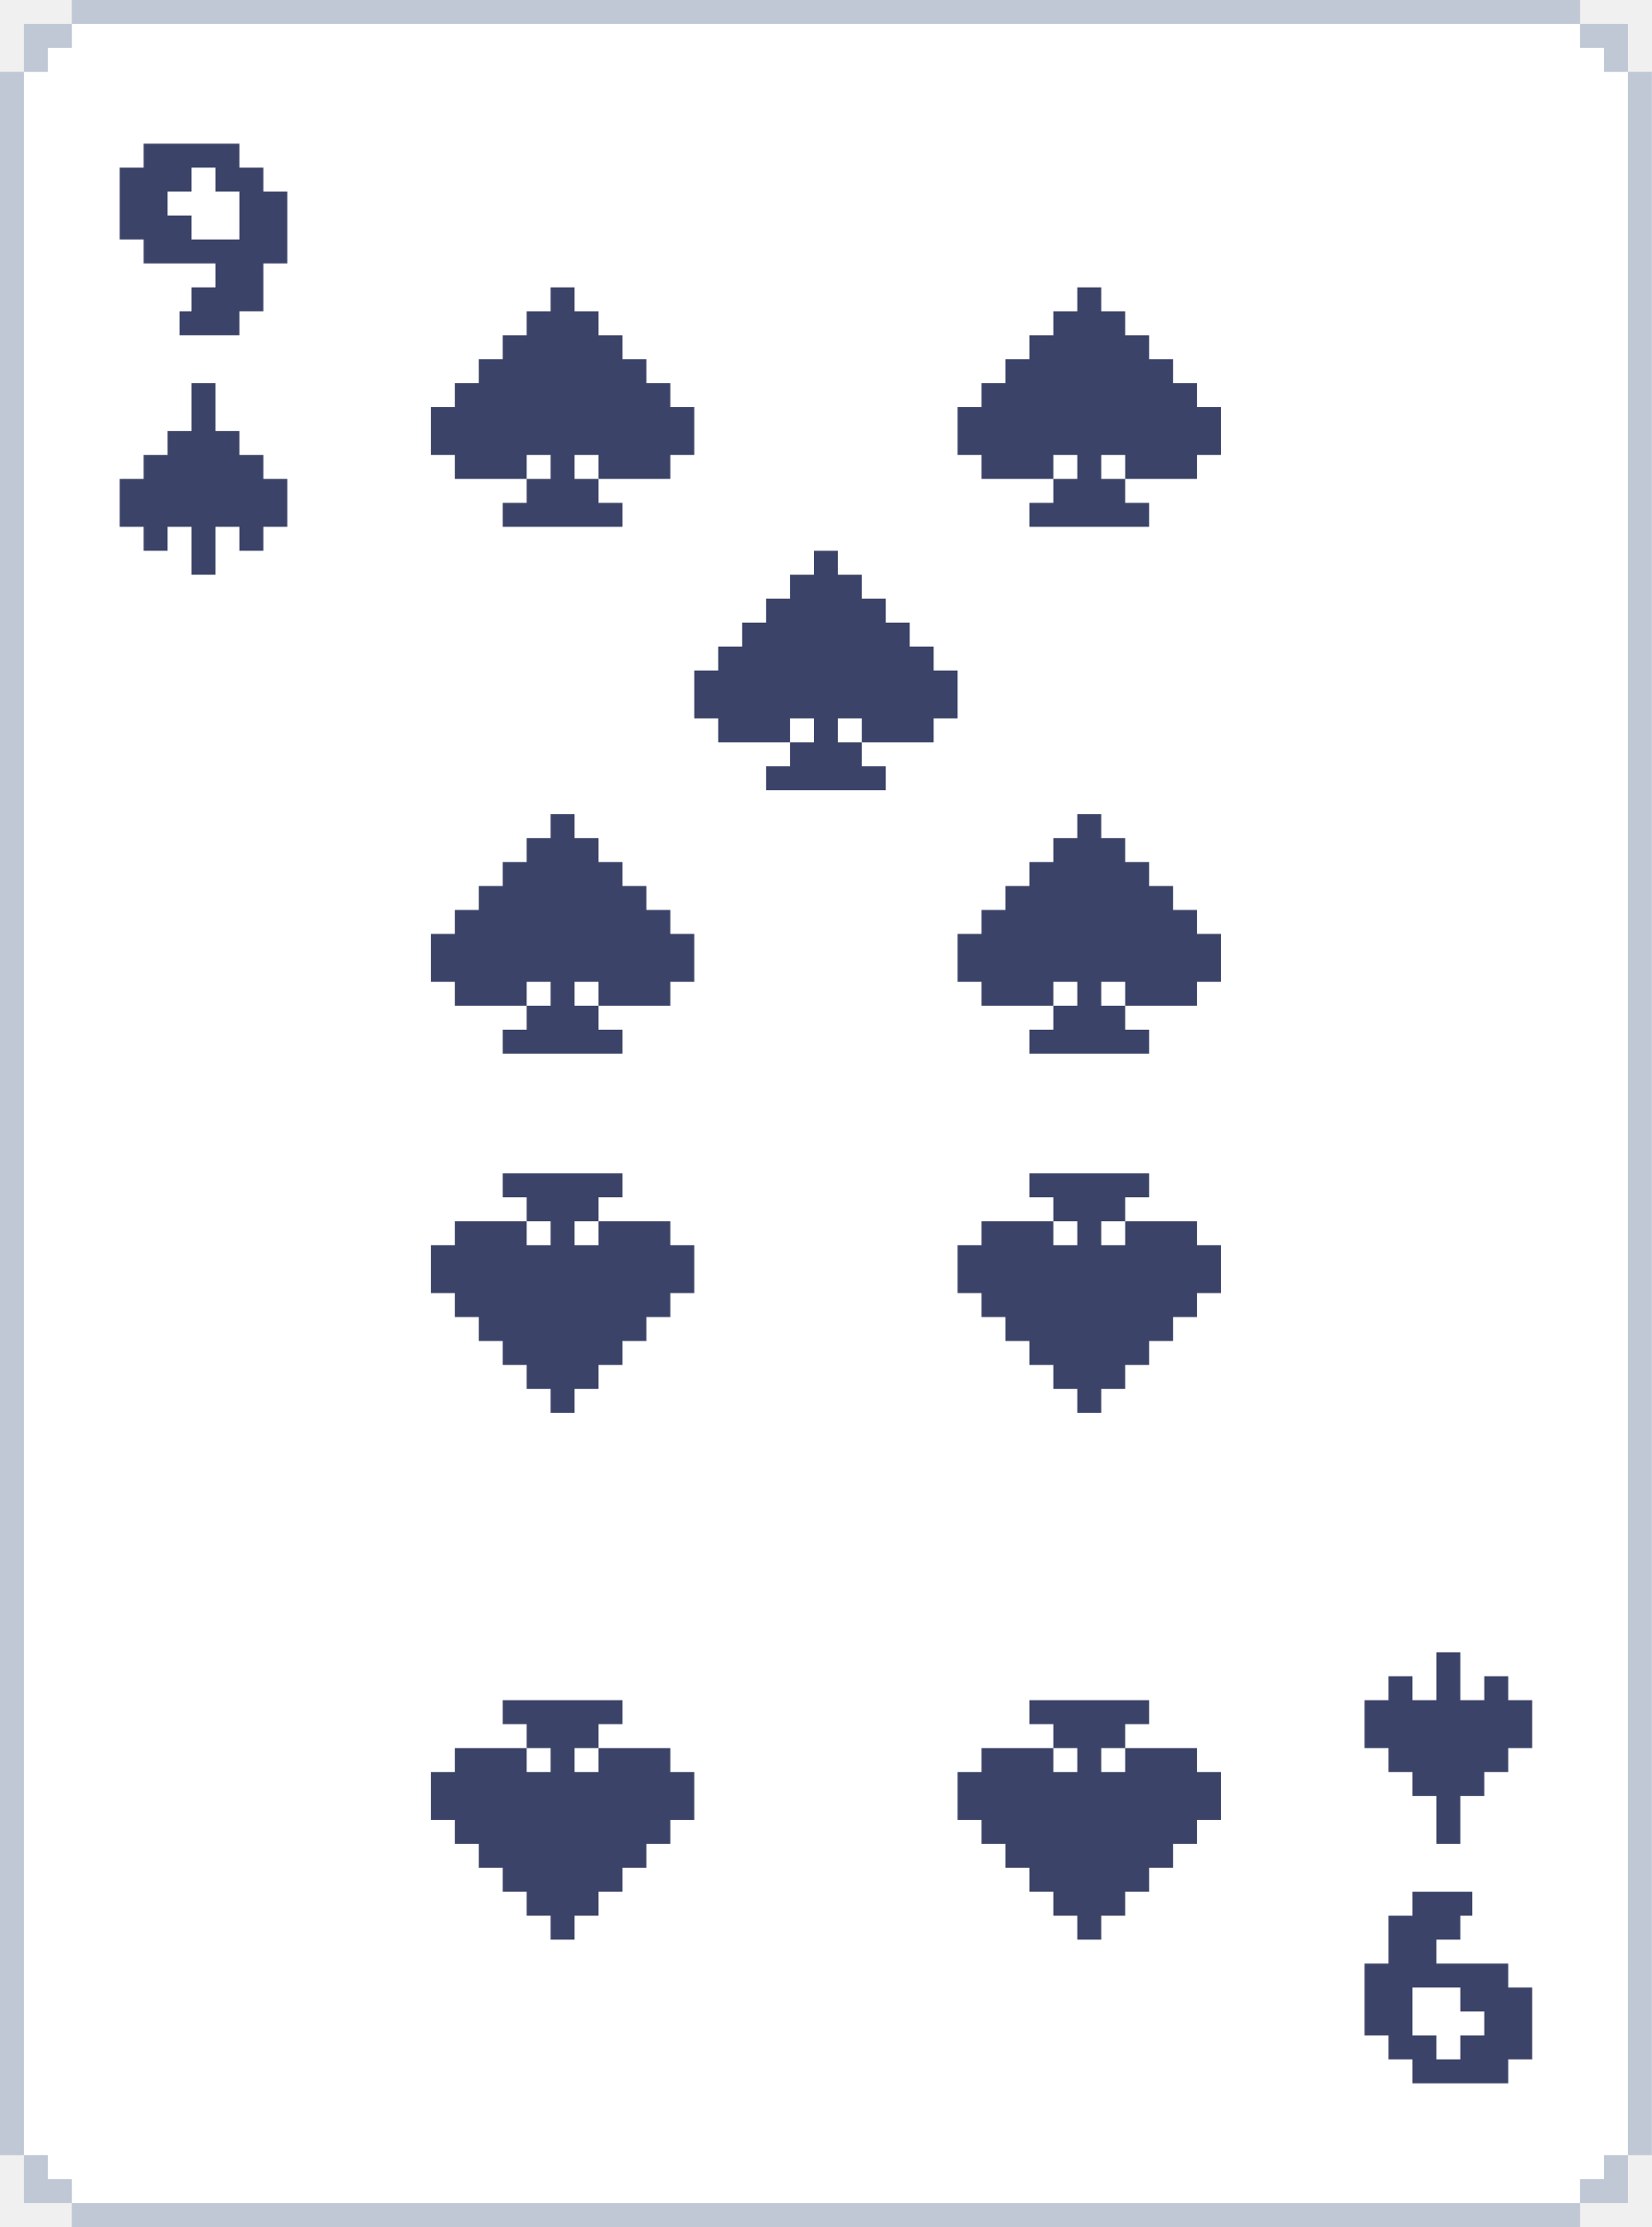
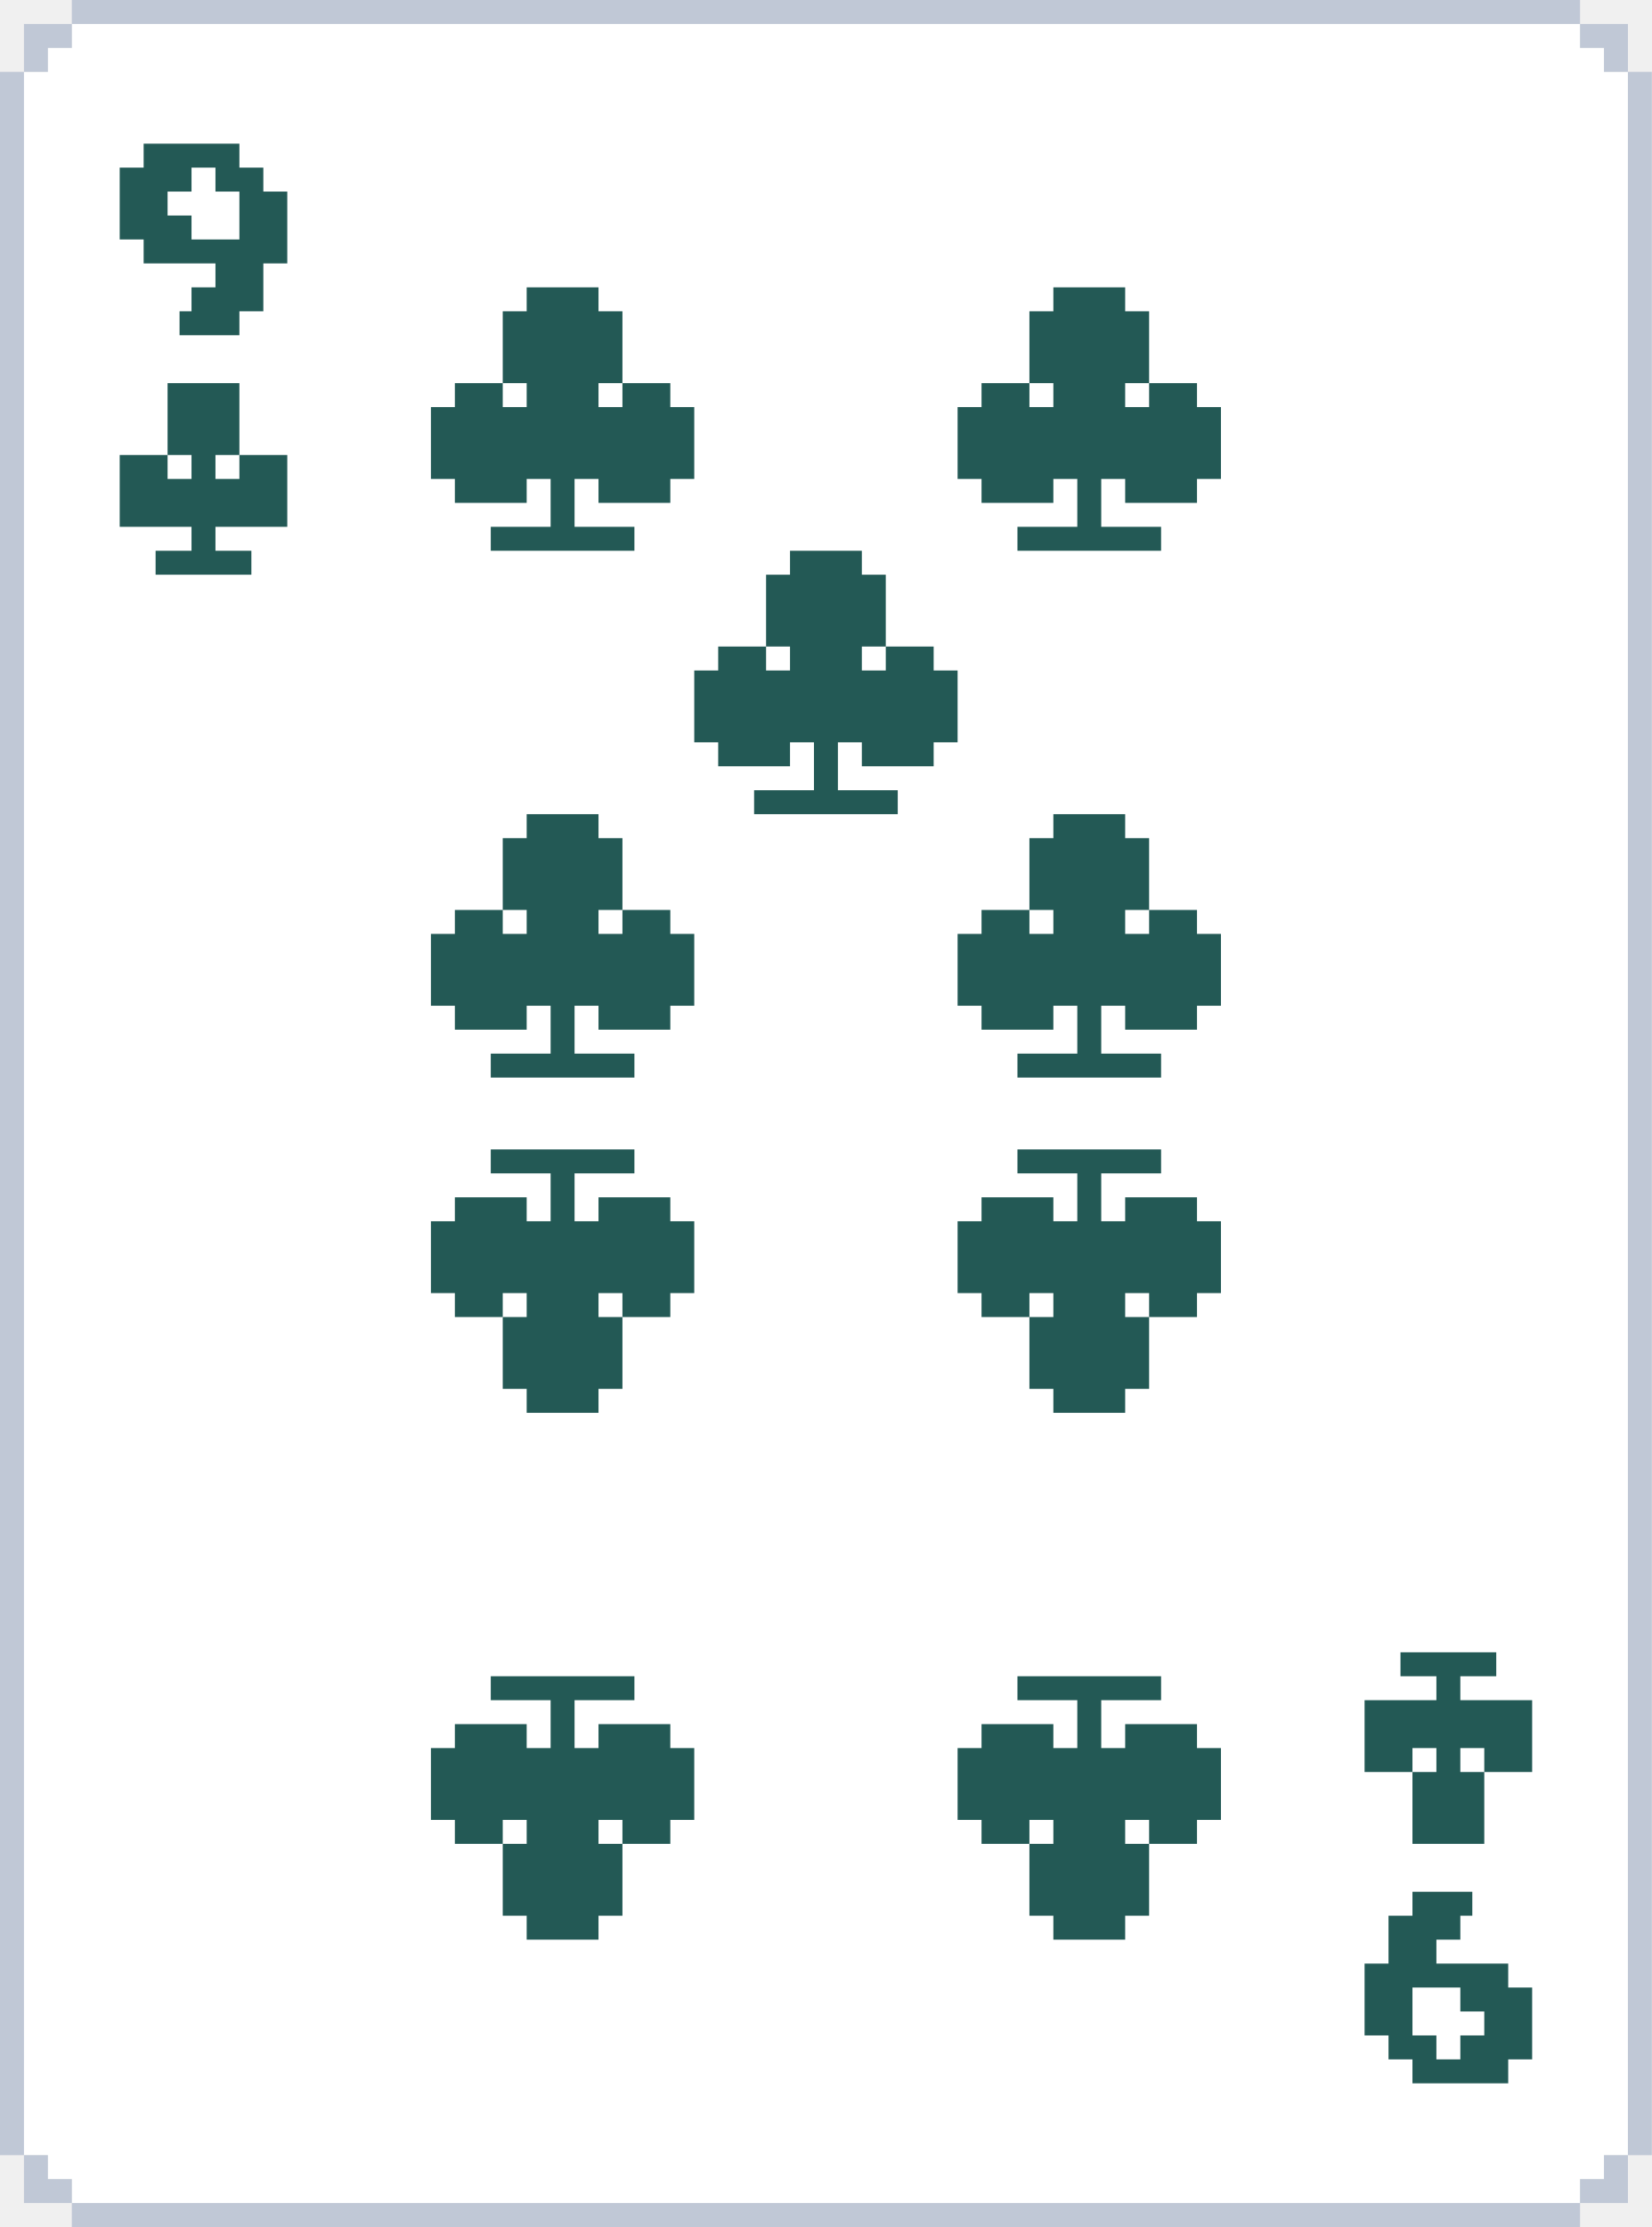
<svg xmlns="http://www.w3.org/2000/svg" width="69" height="93" viewBox="0 0 69 93" fill="none">
  <path d="M1.5 3.5H2.5V2.5H3.5V1.5H65.5V2.5H66.5V3.5H67.5V89.5H66.5V90.5H65.5V91.5H3.5V90.5H2.5V89.5H1.5V3.5Z" fill="white" stroke="white" />
  <path d="M66 93H3V92H66V93ZM2 91H3V92H1V90H2V91ZM68 92H66V91H67V90H68V92ZM1 90H0V3H1V90ZM69 90H68V3H69V90ZM3 2H2V3H1V1H3V2ZM68 3H67V2H66V1H68V3ZM66 1H3V0H66V1Z" fill="#C0C8D6" />
-   <path d="M10 7H11V8H12V11H11V13H10V14H7.5V13H8V12H9V11H6V10H5V7H6V6H10V7ZM8 8H7V9H8V10H10V8H9V7H8V8Z" fill="#3C4368" />
-   <path d="M24 13H25V14H26V15H27V16H28V17H29V19H28V20H25V19H24V20H25V21H26V22H21V21H22V20H23V19H22V20H19V19H18V17H19V16H20V15H21V14H22V13H23V12H24V13Z" fill="#3C4368" />
-   <path d="M24 35H25V36H26V37H27V38H28V39H29V41H28V42H25V41H24V42H25V43H26V44H21V43H22V42H23V41H22V42H19V41H18V39H19V38H20V37H21V36H22V35H23V34H24V35Z" fill="#3C4368" />
-   <path d="M35 24H36V25H37V26H38V27H39V28H40V30H39V31H36V30H35V31H36V32H37V33H32V32H33V31H34V30H33V31H30V30H29V28H30V27H31V26H32V25H33V24H34V23H35V24Z" fill="#3C4368" />
-   <path d="M23 58H22V57H21V56H20V55H19V54H18V52H19V51H22V52H23V51H22V50H21V49H26V50H25V51H24V52H25V51H28V52H29V54H28V55H27V56H26V57H25V58H24V59H23V58Z" fill="#3C4368" />
-   <path d="M45 58H44V57H43V56H42V55H41V54H40V52H41V51H44V52H45V51H44V50H43V49H48V50H47V51H46V52H47V51H50V52H51V54H50V55H49V56H48V57H47V58H46V59H45V58Z" fill="#3C4368" />
-   <path d="M46 35H47V36H48V37H49V38H50V39H51V41H50V42H47V41H46V42H47V43H48V44H43V43H44V42H45V41H44V42H41V41H40V39H41V38H42V37H43V36H44V35H45V34H46V35Z" fill="#3C4368" />
-   <path d="M46 13H47V14H48V15H49V16H50V17H51V19H50V20H47V19H46V20H47V21H48V22H43V21H44V20H45V19H44V20H41V19H40V17H41V16H42V15H43V14H44V13H45V12H46V13Z" fill="#3C4368" />
-   <path d="M23 80H22V79H21V78H20V77H19V76H18V74H19V73H22V74H23V73H22V72H21V71H26V72H25V73H24V74H25V73H28V74H29V76H28V77H27V78H26V79H25V80H24V81H23V80Z" fill="#3C4368" />
-   <path d="M45 80H44V79H43V78H42V77H41V76H40V74H41V73H44V74H45V73H44V72H43V71H48V72H47V73H46V74H47V73H50V74H51V76H50V77H49V78H48V79H47V80H46V81H45V80Z" fill="#3C4368" />
-   <path d="M59 86H58V85H57V82H58V80H59V79H61.5V80H61V81H60V82H63V83H64V86H63V87H59V86ZM61 85H62V84H61V83H59V85H60V86H61V85Z" fill="#3C4368" />
-   <path d="M9 18H10V19H11V20H12V22H11V23H10V22H9V24H8V22H7V23H6V22H5V20H6V19H7V18H8V16H9V18Z" fill="#3C4368" />
-   <path d="M60 75H59V74H58V73H57V71H58V70H59V71H60V69H61V71H62V70H63V71H64V73H63V74H62V75H61V77H60V75Z" fill="#3C4368" />
+   <path d="M10 7H11V8H12V11H11V13H10V14H7.5V13H8V12H9V11H6V10H5V7H6V6H10V7ZM8 8H7V9H8V10H10V8H9V7H8V8Z" fill="#235955" />
+   <path d="M25 13H26V16H25V17H26V16H28V17H29V20H28V21H25V20H24V22H26.5V23H20.5V22H23V20H22V21H19V20H18V17H19V16H21V17H22V16H21V13H22V12H25V13Z" fill="#235955" />
+   <path d="M25 35H26V38H25V39H26V38H28V39H29V42H28V43H25V42H24V44H26.5V45H20.5V44H23V42H22V43H19V42H18V39H19V38H21V39H22V38H21V35H22V34H25V35Z" fill="#235955" />
+   <path d="M36 24H37V27H36V28H37V27H39V28H40V31H39V32H36V31H35V33H37.5V34H31.5V33H34V31H33V32H30V31H29V28H30V27H32V28H33V27H32V24H33V23H36V24Z" fill="#235955" />
+   <path d="M22 58H21V55H22V54H21V55H19V54H18V51H19V50H22V51H23V49H20.5V48H26.5V49H24V51H25V50H28V51H29V54H28V55H26V54H25V55H26V58H25V59H22V58Z" fill="#235955" />
+   <path d="M44 58H43V55H44V54H43V55H41V54H40V51H41V50H44V51H45V49H42.5V48H48.5V49H46V51H47V50H50V51H51V54H50V55H48V54H47V55H48V58H47V59H44V58Z" fill="#235955" />
+   <path d="M47 35H48V38H47V39H48V38H50V39H51V42H50V43H47V42H46V44H48.5V45H42.5V44H45V42H44V43H41V42H40V39H41V38H43V39H44V38H43V35H44V34H47V35Z" fill="#235955" />
+   <path d="M47 13H48V16H47V17H48V16H50V17H51V20H50V21H47V20H46V22H48.5V23H42.5V22H45V20H44V21H41V20H40V17H41V16H43V17H44V16H43V13H44V12H47V13Z" fill="#235955" />
+   <path d="M22 80H21V77H22V76H21V77H19V76H18V73H19V72H22V73H23V71H20.5V70H26.5V71H24V73H25V72H28V73H29V76H28V77H26V76H25V77H26V80H25V81H22V80Z" fill="#235955" />
+   <path d="M44 80H43V77H44V76H43V77H41V76H40V73H41V72H44V73H45V71H42.5V70H48.5V71H46V73H47V72H50V73H51V76H50V77H48V76H47V77H48V80H47V81H44V80Z" fill="#235955" />
+   <path d="M59 86H58V85H57V82H58V80H59V79H61.5V80H61V81H60V82H63V83H64V86H63V87H59V86ZM61 85H62V84H61V83H59V85H60V86H61V85Z" fill="#235955" />
+   <path d="M10 19H9V20H10V19H12V22H9V23H10.5V24H6.5V23H8V22H5V19H7V20H8V19H7V16H10V19Z" fill="#235955" />
+   <path d="M59 74H60V73H59V74H57V71H60V70H58.5V69H62.5V70H61V71H64V74H62V73H61V74H62V77H59V74Z" fill="#235955" />
</svg>
